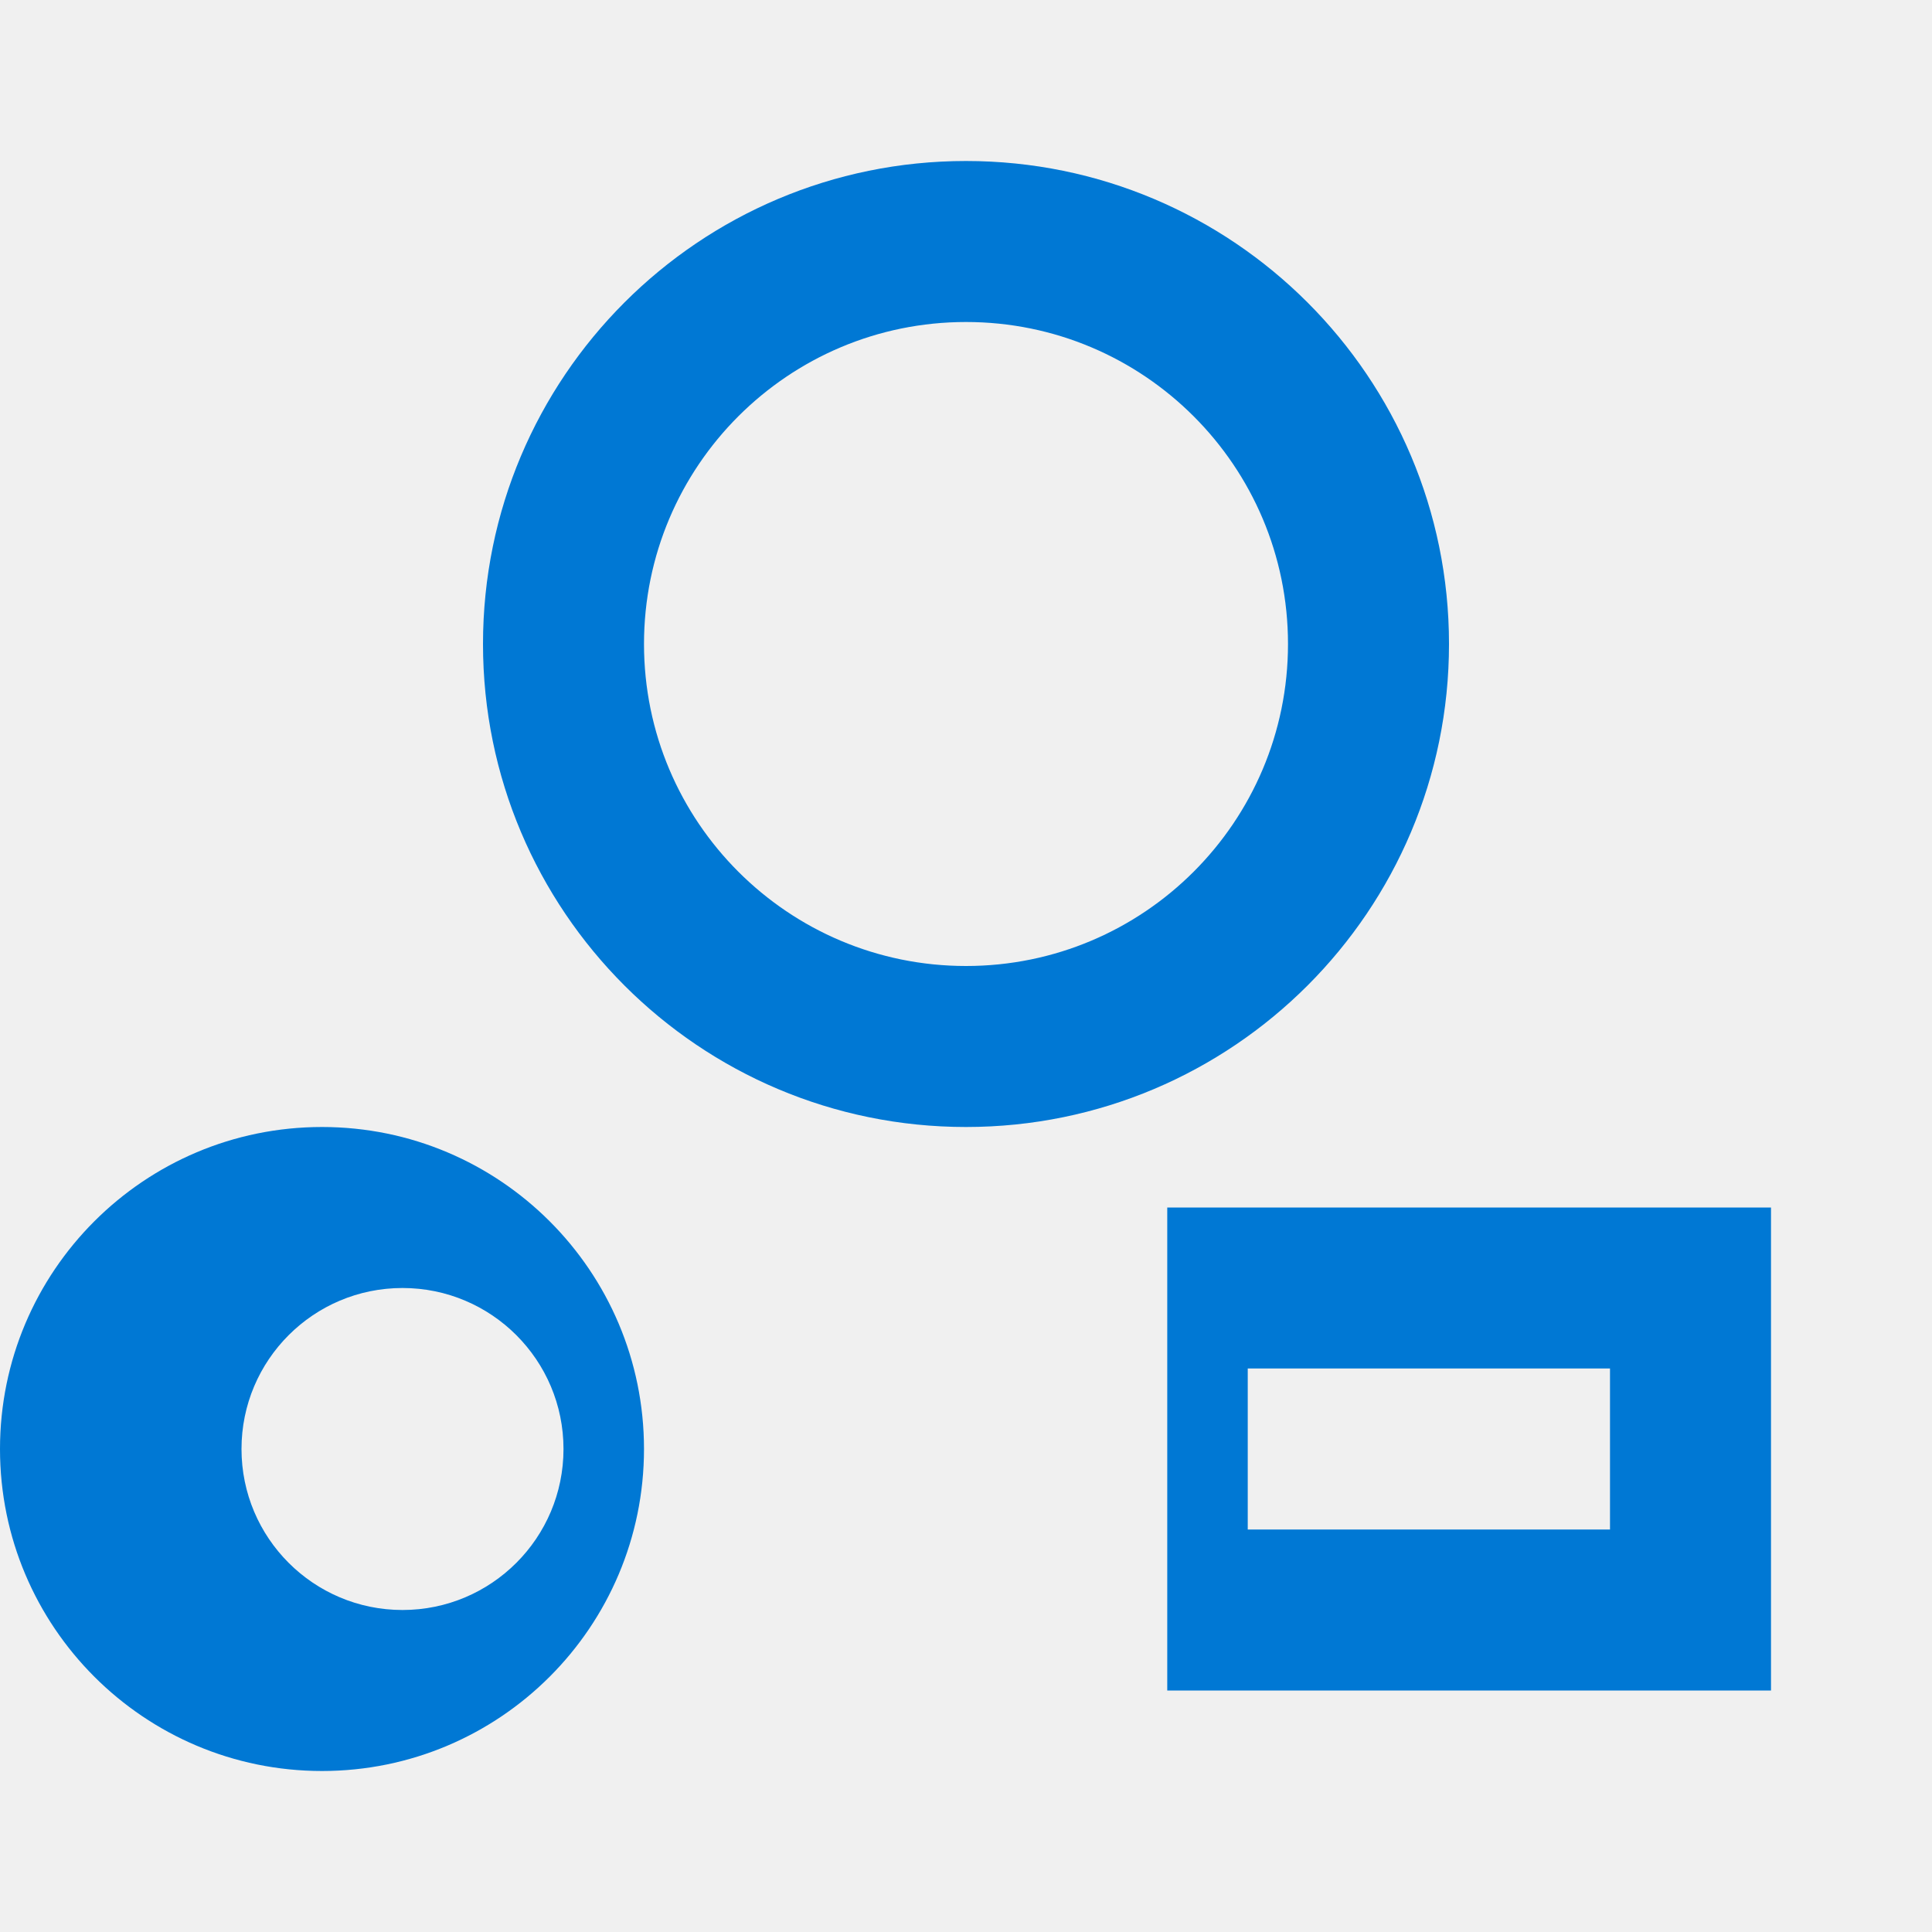
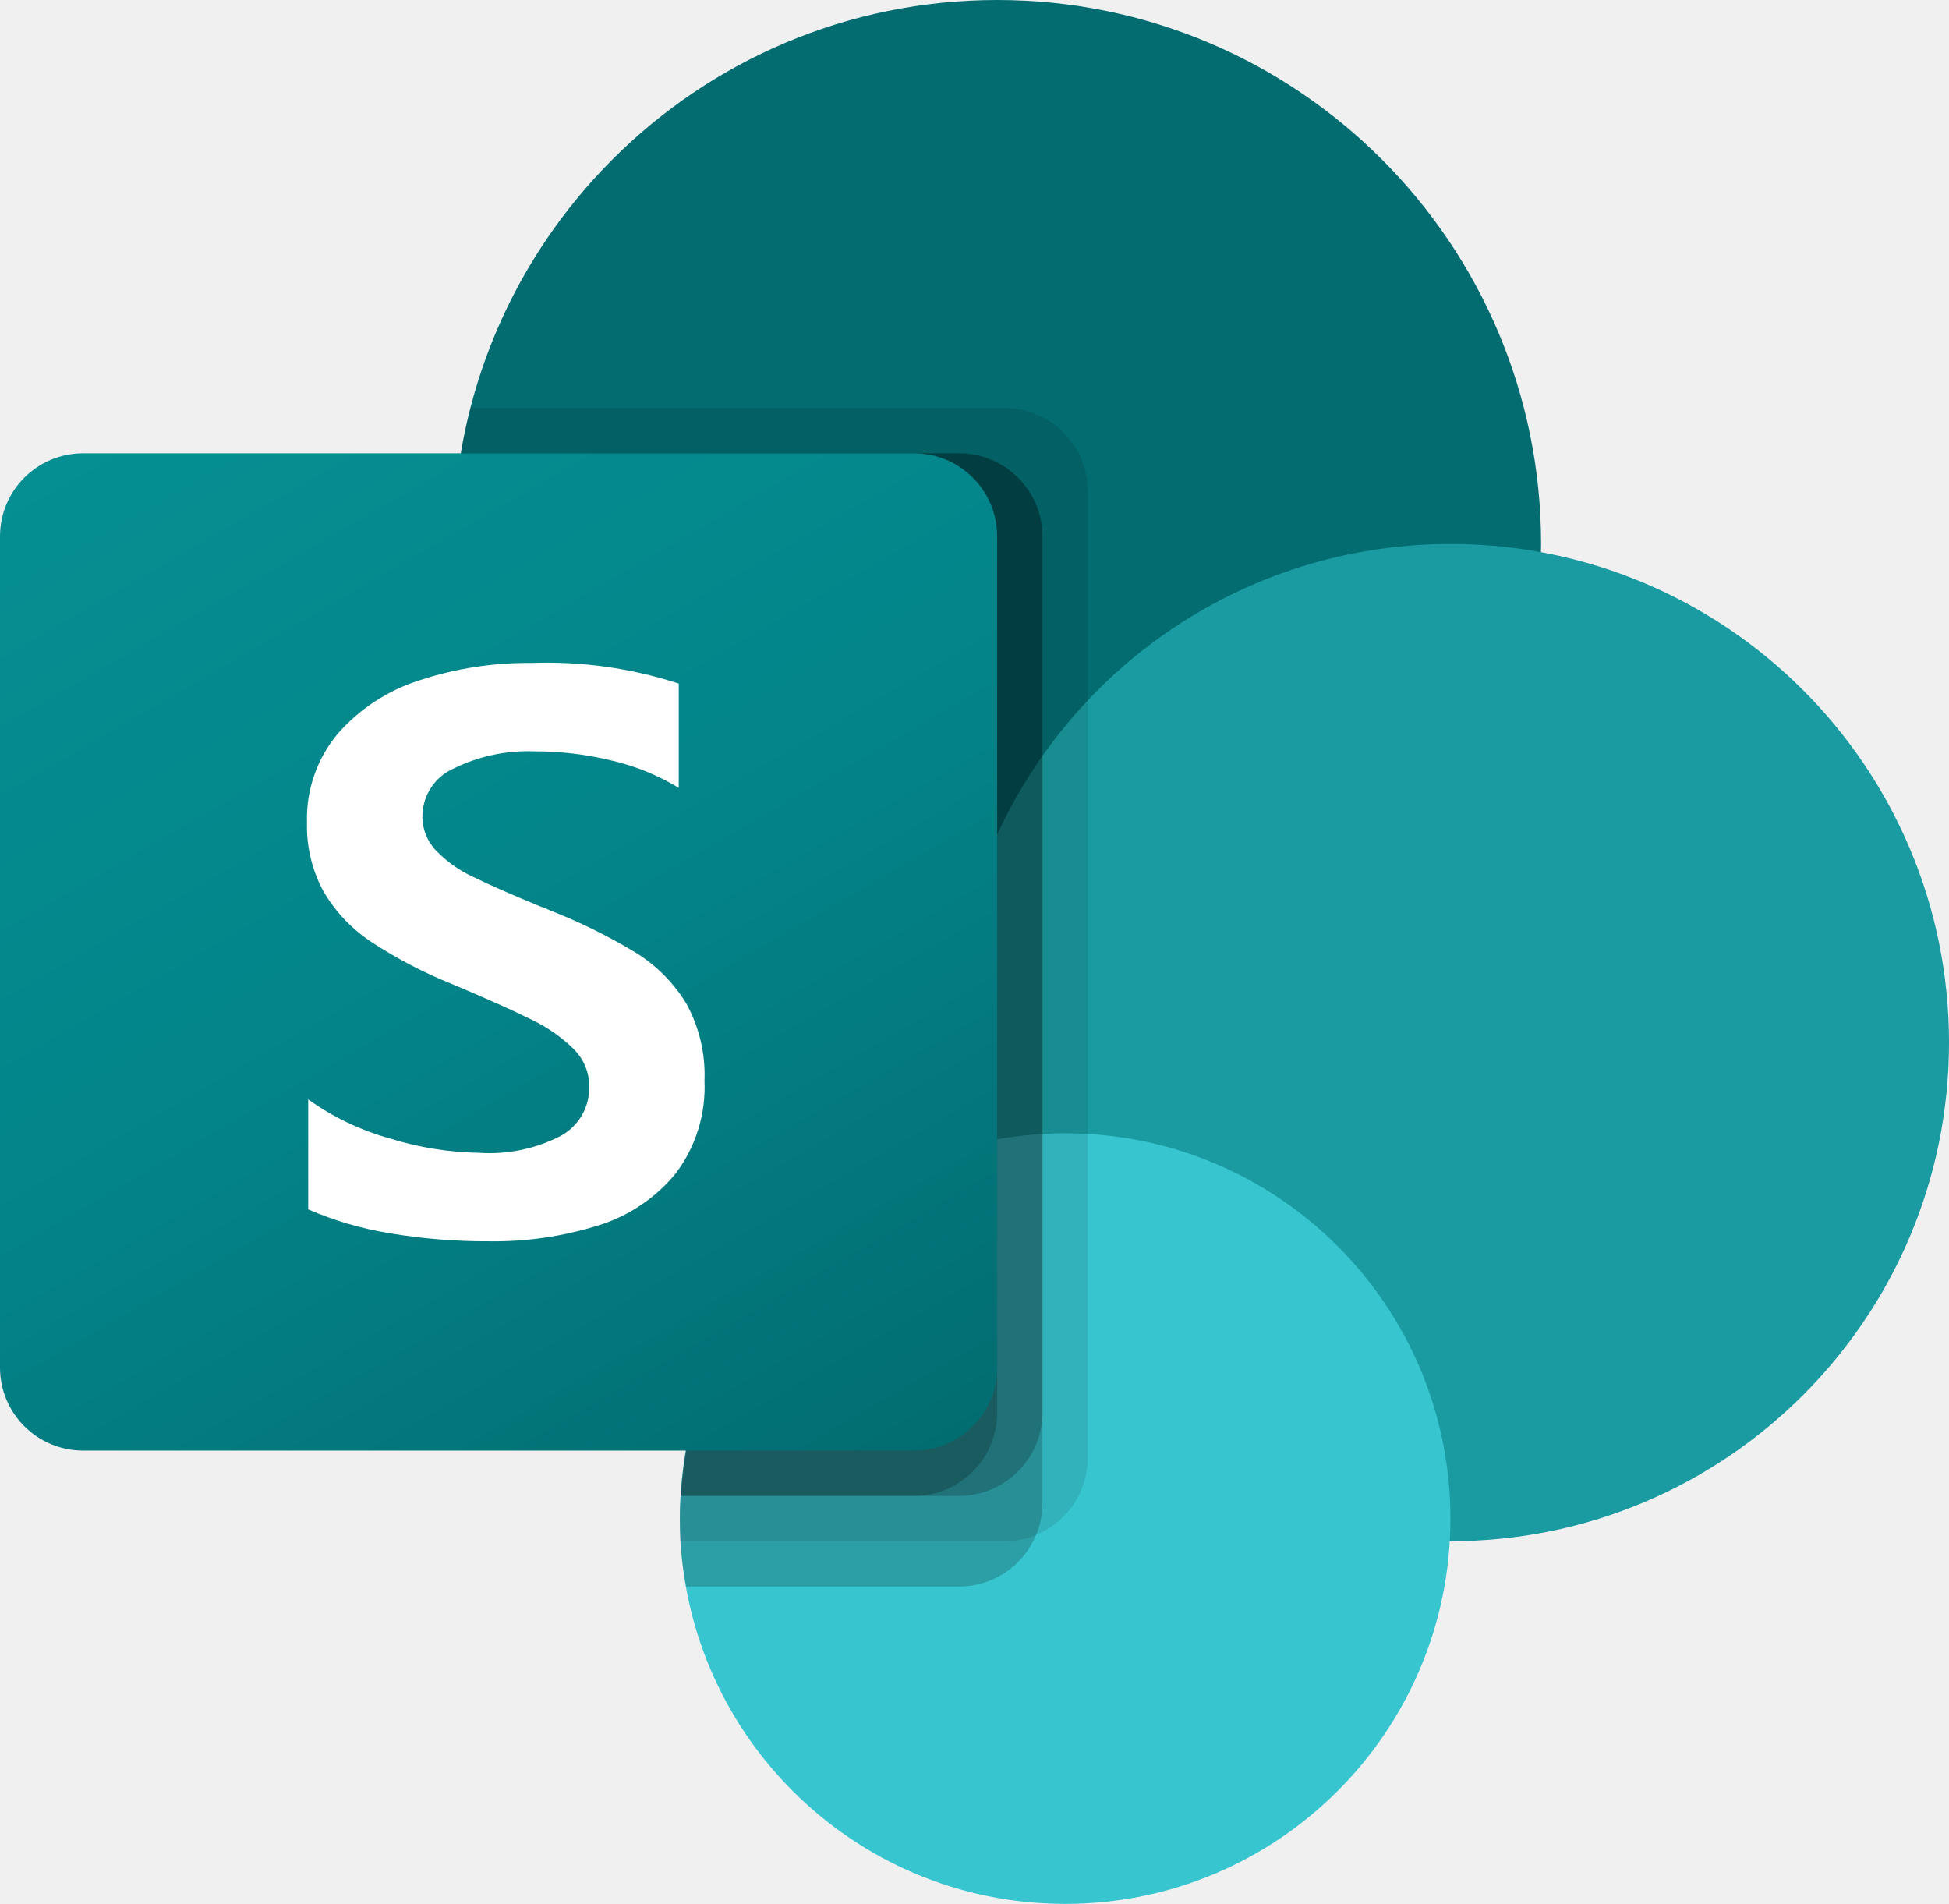
- <svg xmlns="http://www.w3.org/2000/svg" viewBox="0 0 24 24" fill="#0078D4">
-   <path d="M12 2a6 6 0 0 1 6 6 6 6 0 0 1-6 6 6 6 0 0 1-6-6 6 6 0 0 1 6-6zm0 2a4 4 0 0 0-4 4 4 4 0 0 0 4 4 4 4 0 0 0 4-4 4 4 0 0 0-4-4zM4 14a4 4 0 0 1 4 4 4 4 0 0 1-4 4 4 4 0 0 1-4-4 4 4 0 0 1 4-4zm10.5 1H22v6h-7.5v-6zm-9.5 1a2 2 0 0 0-2 2 2 2 0 0 0 2 2 2 2 0 0 0 2-2 2 2 0 0 0-2-2zm10.5 1V19H20v-2h-4.5z" />
+ <svg xmlns="http://www.w3.org/2000/svg" version="1.1" id="Livello_1" x="0px" y="0px" viewBox="0 0 1992.333 1946" enable-background="new 0 0 1992.333 1946" xml:space="preserve">
+   <circle fill="#036C70" cx="1019.333" cy="556" r="556" />
+   <circle fill="#1A9BA1" cx="1482.667" cy="1065.667" r="509.667" />
+   <circle fill="#37C6D0" cx="1088.833" cy="1552.167" r="393.833" />
+   <path opacity="0.1" enable-background="new    " d="M1112,501.79v988.753c-0.23,34.357-21.05,65.222-52.82,78.303  c-10.116,4.279-20.987,6.484-31.97,6.487H695.463c-0.463-7.877-0.463-15.29-0.463-23.167c-0.154-7.734,0.155-15.47,0.927-23.167  c8.48-148.106,99.721-278.782,235.837-337.77v-86.18c-302.932-48.005-509.592-332.495-461.587-635.427  c0.333-2.098,0.677-4.195,1.034-6.289c2.306-15.626,5.556-31.099,9.73-46.333h546.27C1073.964,417.178,1111.822,455.036,1112,501.79  z" />
+   <path opacity="0.2" enable-background="new    " d="M980.877,463.333H471.21c-51.486,302.386,151.908,589.256,454.293,640.742  c9.156,1.559,18.35,2.888,27.573,3.986c-143.633,68.11-248.3,261.552-257.196,420.938c-0.771,7.697-1.081,15.433-0.927,23.167  c0,7.877,0,15.29,0.463,23.167c0.836,15.574,2.85,31.063,6.023,46.333h279.39c34.357-0.23,65.222-21.05,78.303-52.82  c4.279-10.115,6.485-20.987,6.487-31.97V548.123C1065.443,501.387,1027.613,463.537,980.877,463.333z" />
+   <path opacity="0.2" enable-background="new    " d="M980.877,463.333H471.21c-51.475,302.414,151.95,589.297,454.364,640.773  c6.186,1.053,12.389,2.001,18.607,2.844c-139,73.021-239.543,266-248.254,422.05h284.95c46.681-0.353,84.437-38.109,84.79-84.79  V548.123C1065.489,501.369,1027.631,463.511,980.877,463.333z" />
+   <path opacity="0.2" enable-background="new    " d="M934.543,463.333H471.21c-48.606,285.482,130.279,560.404,410.977,631.616  C775.901,1216.384,710.711,1368.301,695.927,1529h238.617c46.754-0.178,84.612-38.036,84.79-84.79V548.123  C1019.308,501.306,981.361,463.359,934.543,463.333z" />
+   <linearGradient id="SVGID_1_" gradientUnits="userSpaceOnUse" x1="177.079" y1="1551.028" x2="842.255" y2="398.972" gradientTransform="matrix(1 0 0 -1 0 1948)">
+     <stop offset="0" style="stop-color:#058F92" />
+     <stop offset="0.5" style="stop-color:#038489" />
+     <stop offset="1" style="stop-color:#026D71" />
+   </linearGradient>
+   <path fill="url(#SVGID_1_)" d="M84.929,463.333h849.475c46.905,0,84.929,38.024,84.929,84.929v849.475  c0,46.905-38.024,84.929-84.929,84.929H84.929c-46.905,0-84.929-38.024-84.929-84.929V548.262  C0,501.357,38.024,463.333,84.929,463.333z" />
+   <path fill="#FFFFFF" d="M379.331,962.621c-19.903-13.202-36.528-30.777-48.604-51.384c-11.701-21.542-17.533-45.781-16.912-70.288  c-1.042-33.181,10.155-65.586,31.46-91.045c22.388-25.49,51.326-44.366,83.678-54.581c36.871-12.136,75.49-18.116,114.304-17.699  c51.043-1.865,102.015,5.272,150.583,21.082v106.567c-21.103-12.784-44.088-22.166-68.11-27.8  c-26.065-6.392-52.81-9.597-79.647-9.545c-28.3-1.039-56.419,4.913-81.871,17.329c-19.65,8.475-32.392,27.807-32.433,49.206  c-0.08,12.981,4.907,25.481,13.9,34.843c10.622,11.037,23.187,20.021,37.067,26.503c15.444,7.691,38.611,17.916,69.5,30.673  c3.401,1.075,6.716,2.407,9.915,3.985c30.401,11.881,59.729,26.344,87.663,43.229c21.154,13.043,38.908,30.924,51.801,52.171  c13.218,24.085,19.625,51.315,18.533,78.767c1.509,34.066-8.913,67.591-29.468,94.798c-20.488,25.012-47.88,43.446-78.767,53.005  c-36.329,11.387-74.245,16.892-112.312,16.309c-34.154,0.155-68.258-2.635-101.933-8.34c-28.434-4.653-56.182-12.807-82.612-24.279  v-112.358c25.264,18.043,53.489,31.529,83.4,39.847c29.81,9.289,60.798,14.251,92.018,14.734c28.895,1.83,57.739-4.291,83.4-17.699  c17.976-10.144,28.909-29.358,28.449-49.994c0.12-14.359-5.56-28.158-15.753-38.271c-12.676-12.444-27.352-22.671-43.414-30.256  c-18.533-9.267-45.824-21.483-81.871-36.65C432.618,993.951,405.161,979.594,379.331,962.621z" />
</svg>
